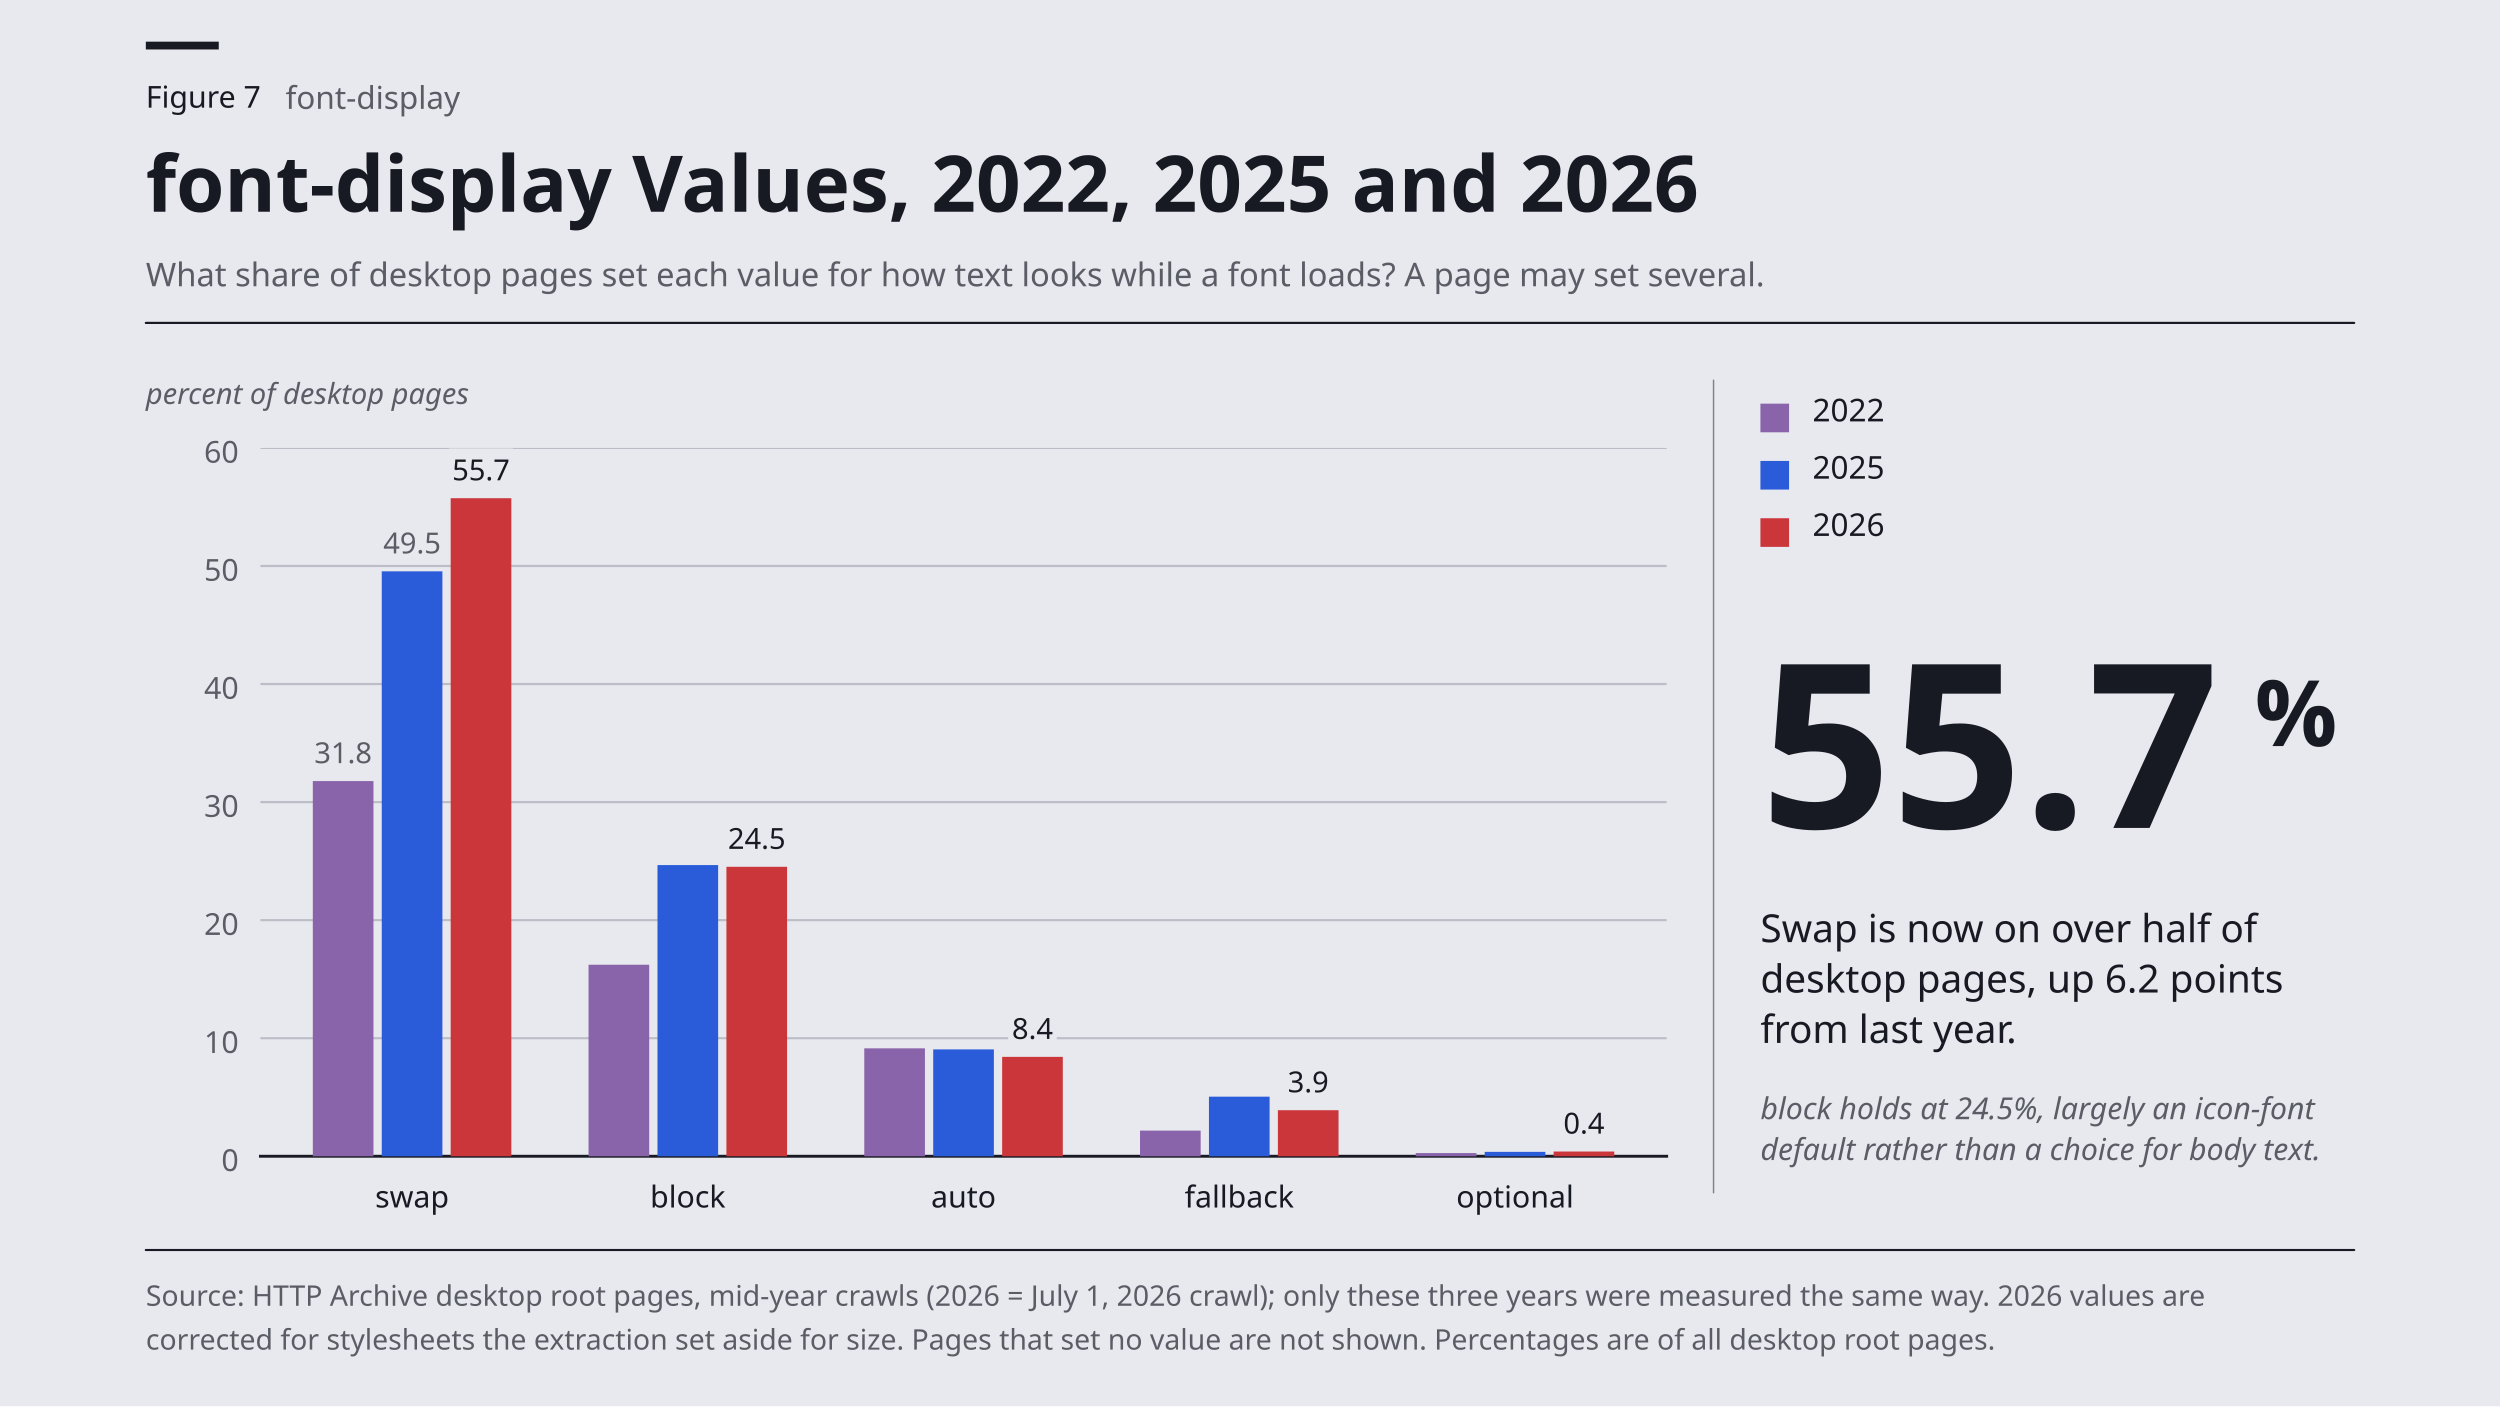
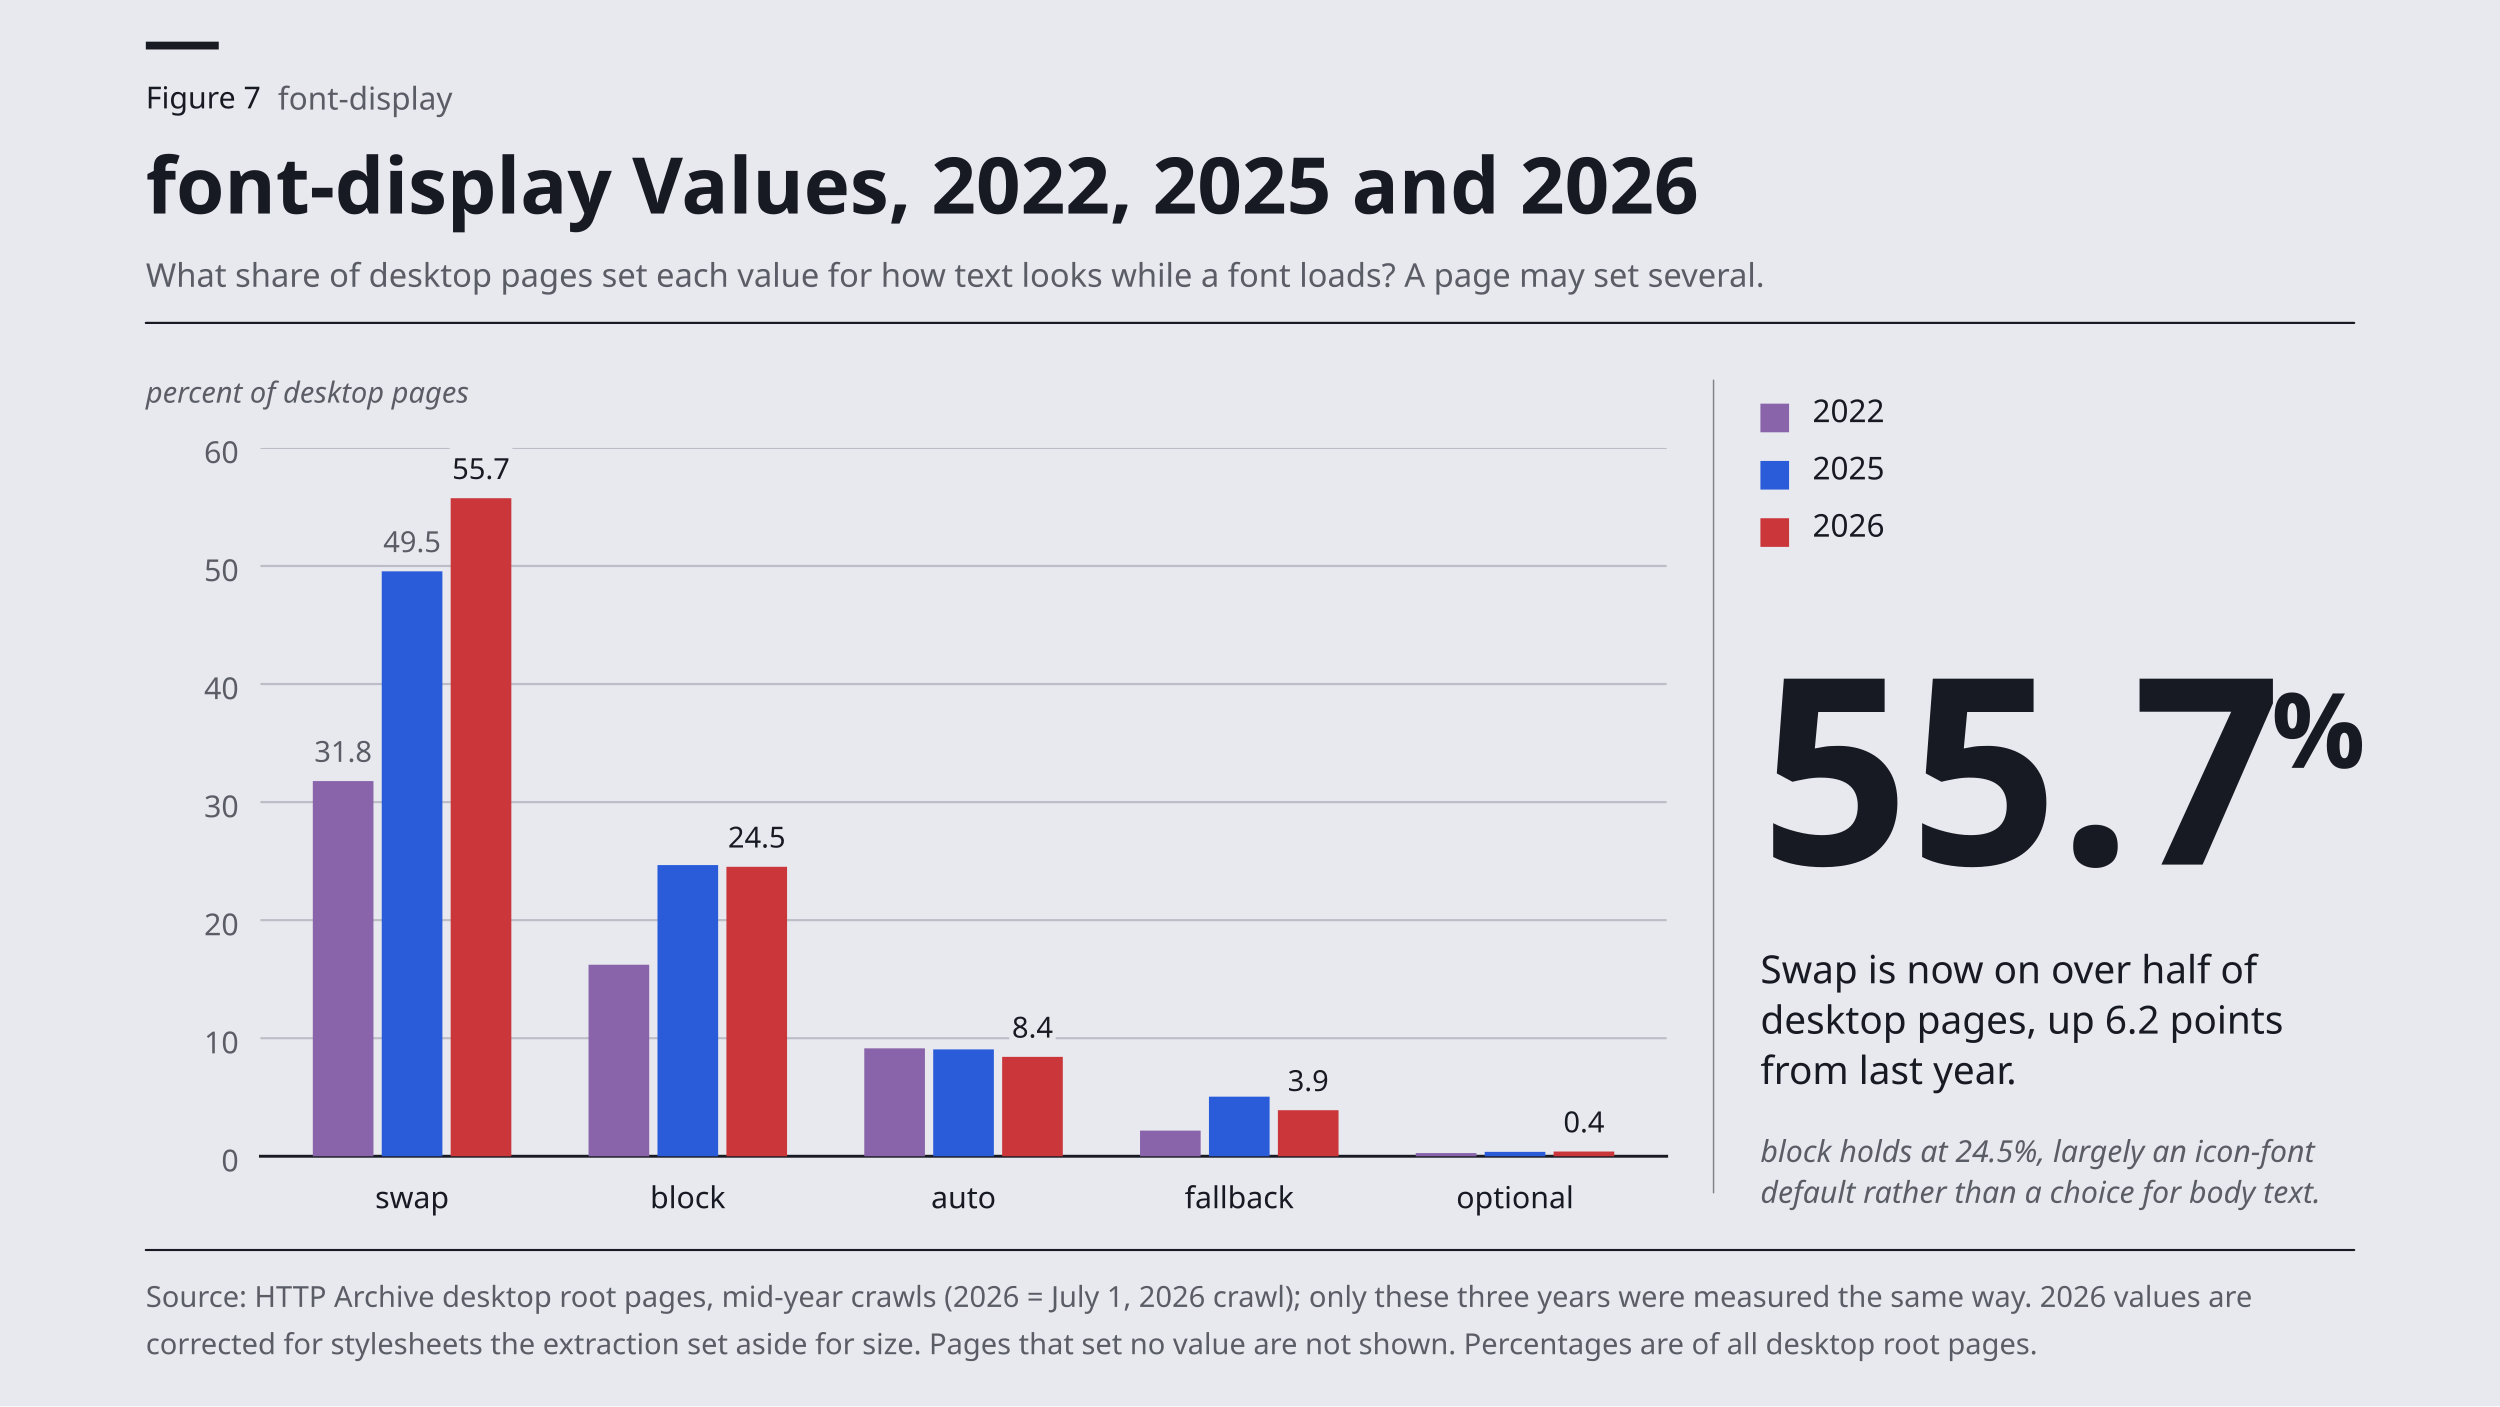
<svg xmlns="http://www.w3.org/2000/svg" width="691.2pt" height="388.8pt" viewBox="0 0 691.2 388.8" version="1.1" data-denominator="pages">
  <defs>
    <style type="text/css">*{stroke-linejoin: round; stroke-linecap: butt}</style>
  </defs>
  <g id="figure_1">
    <g id="patch_1">
      <path d="M 0 388.8  L 691.2 388.8  L 691.2 0  L 0 0  z " style="fill: #e7e9ee" />
    </g>
    <g id="axes_1">
      <g id="patch_2">
        <path d="M 72 319.68  L 460.8 319.68  L 460.8 123.84  L 72 123.84  z " style="fill: #e7e9ee" />
      </g>
      <g id="matplotlib.axis_1">
        <g id="xtick_1">
          <g id="line2d_1" />
          <g id="text_1">
-             <text style="font-size: 8.37px; font-family: 'Schibsted Grotesk'; text-anchor: middle; fill: #181a23" x="113.929" y="333.854" transform="rotate(-0 113.9294 333.8538)">swap</text>
+             <text style="font-size: 8.37px; font-family: 'Hanken Grotesk'; text-anchor: middle; fill: #181a23" x="113.929" y="334.05" transform="rotate(-0 113.9294 334.05)">swap</text>
          </g>
        </g>
        <g id="xtick_2">
          <g id="line2d_2" />
          <g id="text_2">
-             <text style="font-size: 8.37px; font-family: 'Schibsted Grotesk'; text-anchor: middle; fill: #181a23" x="190.165" y="333.854" transform="rotate(-0 190.1647 333.8538)">block</text>
+             <text style="font-size: 8.37px; font-family: 'Hanken Grotesk'; text-anchor: middle; fill: #181a23" x="190.165" y="334.05" transform="rotate(-0 190.1647 334.05)">block</text>
          </g>
        </g>
        <g id="xtick_3">
          <g id="line2d_3" />
          <g id="text_3">
-             <text style="font-size: 8.37px; font-family: 'Schibsted Grotesk'; text-anchor: middle; fill: #181a23" x="266.4" y="333.854" transform="rotate(-0 266.4 333.8538)">auto</text>
+             <text style="font-size: 8.37px; font-family: 'Hanken Grotesk'; text-anchor: middle; fill: #181a23" x="266.4" y="334.05" transform="rotate(-0 266.4 334.05)">auto</text>
          </g>
        </g>
        <g id="xtick_4">
          <g id="line2d_4" />
          <g id="text_4">
-             <text style="font-size: 8.37px; font-family: 'Schibsted Grotesk'; text-anchor: middle; fill: #181a23" x="342.635" y="333.854" transform="rotate(-0 342.6353 333.8538)">fallback</text>
+             <text style="font-size: 8.37px; font-family: 'Hanken Grotesk'; text-anchor: middle; fill: #181a23" x="342.635" y="334.05" transform="rotate(-0 342.6353 334.05)">fallback</text>
          </g>
        </g>
        <g id="xtick_5">
          <g id="line2d_5" />
          <g id="text_5">
-             <text style="font-size: 8.37px; font-family: 'Schibsted Grotesk'; text-anchor: middle; fill: #181a23" x="418.871" y="333.854" transform="rotate(-0 418.8706 333.8538)">optional</text>
+             <text style="font-size: 8.37px; font-family: 'Hanken Grotesk'; text-anchor: middle; fill: #181a23" x="418.871" y="334.05" transform="rotate(-0 418.8706 334.05)">optional</text>
          </g>
        </g>
      </g>
      <g id="matplotlib.axis_2">
        <g id="ytick_1">
          <g id="line2d_6">
-             <path d="M 72 319.68  L 460.8 319.68  " clip-path="url(#pa1ba1f07e9)" style="fill: none; stroke: #bcbdc6; stroke-width: 0.6; stroke-linecap: round" />
+             <path d="M 72 319.68  L 460.8 319.68  " clip-path="url(#pa194bdd29e)" style="fill: none; stroke: #bcbdc6; stroke-width: 0.6; stroke-linecap: round" />
          </g>
          <g id="line2d_7" />
          <g id="text_6">
-             <text style="font-size: 8.37px; font-family: 'Schibsted Grotesk'; text-anchor: end; fill: #5b5d66" x="66" y="323.767" transform="rotate(-0 66 323.7669)">0</text>
+             <text style="font-size: 8.37px; font-family: 'Hanken Grotesk'; text-anchor: end; fill: #5b5d66" x="66" y="323.865" transform="rotate(-0 66 323.865)">0</text>
          </g>
        </g>
        <g id="ytick_2">
          <g id="line2d_8">
-             <path d="M 72 287.04  L 460.8 287.04  " clip-path="url(#pa1ba1f07e9)" style="fill: none; stroke: #bcbdc6; stroke-width: 0.6; stroke-linecap: round" />
+             <path d="M 72 287.04  L 460.8 287.04  " clip-path="url(#pa194bdd29e)" style="fill: none; stroke: #bcbdc6; stroke-width: 0.6; stroke-linecap: round" />
          </g>
          <g id="line2d_9" />
          <g id="text_7">
-             <text style="font-size: 8.37px; font-family: 'Schibsted Grotesk'; text-anchor: end; fill: #5b5d66" x="66" y="291.127" transform="rotate(-0 66 291.1269)">10</text>
+             <text style="font-size: 8.37px; font-family: 'Hanken Grotesk'; text-anchor: end; fill: #5b5d66" x="66" y="291.225" transform="rotate(-0 66 291.225)">10</text>
          </g>
        </g>
        <g id="ytick_3">
          <g id="line2d_10">
-             <path d="M 72 254.4  L 460.8 254.4  " clip-path="url(#pa1ba1f07e9)" style="fill: none; stroke: #bcbdc6; stroke-width: 0.6; stroke-linecap: round" />
+             <path d="M 72 254.4  L 460.8 254.4  " clip-path="url(#pa194bdd29e)" style="fill: none; stroke: #bcbdc6; stroke-width: 0.6; stroke-linecap: round" />
          </g>
          <g id="line2d_11" />
          <g id="text_8">
-             <text style="font-size: 8.37px; font-family: 'Schibsted Grotesk'; text-anchor: end; fill: #5b5d66" x="66" y="258.487" transform="rotate(-0 66 258.4869)">20</text>
+             <text style="font-size: 8.37px; font-family: 'Hanken Grotesk'; text-anchor: end; fill: #5b5d66" x="66" y="258.585" transform="rotate(-0 66 258.585)">20</text>
          </g>
        </g>
        <g id="ytick_4">
          <g id="line2d_12">
-             <path d="M 72 221.76  L 460.8 221.76  " clip-path="url(#pa1ba1f07e9)" style="fill: none; stroke: #bcbdc6; stroke-width: 0.6; stroke-linecap: round" />
+             <path d="M 72 221.76  L 460.8 221.76  " clip-path="url(#pa194bdd29e)" style="fill: none; stroke: #bcbdc6; stroke-width: 0.6; stroke-linecap: round" />
          </g>
          <g id="line2d_13" />
          <g id="text_9">
-             <text style="font-size: 8.37px; font-family: 'Schibsted Grotesk'; text-anchor: end; fill: #5b5d66" x="66" y="225.847" transform="rotate(-0 66 225.8469)">30</text>
+             <text style="font-size: 8.37px; font-family: 'Hanken Grotesk'; text-anchor: end; fill: #5b5d66" x="66" y="225.945" transform="rotate(-0 66 225.945)">30</text>
          </g>
        </g>
        <g id="ytick_5">
          <g id="line2d_14">
-             <path d="M 72 189.12  L 460.8 189.12  " clip-path="url(#pa1ba1f07e9)" style="fill: none; stroke: #bcbdc6; stroke-width: 0.6; stroke-linecap: round" />
+             <path d="M 72 189.12  L 460.8 189.12  " clip-path="url(#pa194bdd29e)" style="fill: none; stroke: #bcbdc6; stroke-width: 0.6; stroke-linecap: round" />
          </g>
          <g id="line2d_15" />
          <g id="text_10">
-             <text style="font-size: 8.37px; font-family: 'Schibsted Grotesk'; text-anchor: end; fill: #5b5d66" x="66" y="193.207" transform="rotate(-0 66 193.2069)">40</text>
+             <text style="font-size: 8.37px; font-family: 'Hanken Grotesk'; text-anchor: end; fill: #5b5d66" x="66" y="193.305" transform="rotate(-0 66 193.305)">40</text>
          </g>
        </g>
        <g id="ytick_6">
          <g id="line2d_16">
-             <path d="M 72 156.48  L 460.8 156.48  " clip-path="url(#pa1ba1f07e9)" style="fill: none; stroke: #bcbdc6; stroke-width: 0.6; stroke-linecap: round" />
+             <path d="M 72 156.48  L 460.8 156.48  " clip-path="url(#pa194bdd29e)" style="fill: none; stroke: #bcbdc6; stroke-width: 0.6; stroke-linecap: round" />
          </g>
          <g id="line2d_17" />
          <g id="text_11">
-             <text style="font-size: 8.37px; font-family: 'Schibsted Grotesk'; text-anchor: end; fill: #5b5d66" x="66" y="160.567" transform="rotate(-0 66 160.5669)">50</text>
+             <text style="font-size: 8.37px; font-family: 'Hanken Grotesk'; text-anchor: end; fill: #5b5d66" x="66" y="160.665" transform="rotate(-0 66 160.665)">50</text>
          </g>
        </g>
        <g id="ytick_7">
          <g id="line2d_18">
-             <path d="M 72 123.84  L 460.8 123.84  " clip-path="url(#pa1ba1f07e9)" style="fill: none; stroke: #bcbdc6; stroke-width: 0.6; stroke-linecap: round" />
+             <path d="M 72 123.84  L 460.8 123.84  " clip-path="url(#pa194bdd29e)" style="fill: none; stroke: #bcbdc6; stroke-width: 0.6; stroke-linecap: round" />
          </g>
          <g id="line2d_19" />
          <g id="text_12">
-             <text style="font-size: 8.37px; font-family: 'Schibsted Grotesk'; text-anchor: end; fill: #5b5d66" x="66" y="127.927" transform="rotate(-0 66 127.9269)">60</text>
+             <text style="font-size: 8.37px; font-family: 'Hanken Grotesk'; text-anchor: end; fill: #5b5d66" x="66" y="128.025" transform="rotate(-0 66 128.025)">60</text>
          </g>
        </g>
      </g>
      <g id="patch_3">
        <path d="M 72 319.68  L 460.8 319.68  " style="fill: none; stroke: #181a23; stroke-width: 0.8; stroke-linejoin: miter; stroke-linecap: square" />
      </g>
      <g id="patch_4">
-         <path d="M 86.485 319.68  L 103.256 319.68  L 103.256 215.95  L 86.485 215.95  z " clip-path="url(#pa1ba1f07e9)" style="fill: #8a64ab" />
+         <path d="M 86.485 319.68  L 103.256 319.68  L 103.256 215.95  L 86.485 215.95  z " clip-path="url(#pa194bdd29e)" style="fill: #8a64ab" />
      </g>
      <g id="patch_5">
-         <path d="M 162.72 319.68  L 179.492 319.68  L 179.492 266.738  L 162.72 266.738  z " clip-path="url(#pa1ba1f07e9)" style="fill: #8a64ab" />
+         <path d="M 162.72 319.68  L 179.492 319.68  L 179.492 266.738  L 162.72 266.738  z " clip-path="url(#pa194bdd29e)" style="fill: #8a64ab" />
      </g>
      <g id="patch_6">
-         <path d="M 238.955 319.68  L 255.727 319.68  L 255.727 289.847  L 238.955 289.847  z " clip-path="url(#pa1ba1f07e9)" style="fill: #8a64ab" />
+         <path d="M 238.955 319.68  L 255.727 319.68  L 255.727 289.847  L 238.955 289.847  z " clip-path="url(#pa194bdd29e)" style="fill: #8a64ab" />
      </g>
      <g id="patch_7">
-         <path d="M 315.191 319.68  L 331.962 319.68  L 331.962 312.597  L 315.191 312.597  z " clip-path="url(#pa1ba1f07e9)" style="fill: #8a64ab" />
+         <path d="M 315.191 319.68  L 331.962 319.68  L 331.962 312.597  L 315.191 312.597  z " clip-path="url(#pa194bdd29e)" style="fill: #8a64ab" />
      </g>
      <g id="patch_8">
-         <path d="M 391.426 319.68  L 408.198 319.68  L 408.198 318.799  L 391.426 318.799  z " clip-path="url(#pa1ba1f07e9)" style="fill: #8a64ab" />
+         <path d="M 391.426 319.68  L 408.198 319.68  L 408.198 318.799  L 391.426 318.799  z " clip-path="url(#pa194bdd29e)" style="fill: #8a64ab" />
      </g>
      <g id="text_13">
        <g id="patch_9">
-           <path d="M 86.803 214.034  L 102.938 214.034  L 102.938 202.187  L 86.803 202.187  z " style="fill: #e7e9ee" />
-         </g>
-         <text style="font-size: 8.035px; font-family: 'Schibsted Grotesk'; text-anchor: middle; fill: #5b5d66" x="94.871" y="210.999" transform="rotate(-0 94.87059 210.9985)">31.8</text>
+           <path d="M 86.193 214.034  L 103.549 214.034  L 103.549 201.636  L 86.193 201.636  z " style="fill: #e7e9ee" />
+         </g>
+         <text style="font-size: 8.035px; font-family: 'Hanken Grotesk'; text-anchor: middle; fill: #5b5d66" x="94.871" y="210.635" transform="rotate(-0 94.87059 210.6354)">31.8</text>
      </g>
      <g id="patch_10">
-         <path d="M 105.544 319.68  L 122.315 319.68  L 122.315 157.953  L 105.544 157.953  z " clip-path="url(#pa1ba1f07e9)" style="fill: #2a5cda" />
+         <path d="M 105.544 319.68  L 122.315 319.68  L 122.315 157.953  L 105.544 157.953  z " clip-path="url(#pa194bdd29e)" style="fill: #2a5cda" />
      </g>
      <g id="patch_11">
-         <path d="M 181.779 319.68  L 198.551 319.68  L 198.551 239.166  L 181.779 239.166  z " clip-path="url(#pa1ba1f07e9)" style="fill: #2a5cda" />
+         <path d="M 181.779 319.68  L 198.551 319.68  L 198.551 239.166  L 181.779 239.166  z " clip-path="url(#pa194bdd29e)" style="fill: #2a5cda" />
      </g>
      <g id="patch_12">
-         <path d="M 258.014 319.68  L 274.786 319.68  L 274.786 290.14  L 258.014 290.14  z " clip-path="url(#pa1ba1f07e9)" style="fill: #2a5cda" />
+         <path d="M 258.014 319.68  L 274.786 319.68  L 274.786 290.14  L 258.014 290.14  z " clip-path="url(#pa194bdd29e)" style="fill: #2a5cda" />
      </g>
      <g id="patch_13">
-         <path d="M 334.249 319.68  L 351.021 319.68  L 351.021 303.206  L 334.249 303.206  z " clip-path="url(#pa1ba1f07e9)" style="fill: #2a5cda" />
+         <path d="M 334.249 319.68  L 351.021 319.68  L 351.021 303.206  L 334.249 303.206  z " clip-path="url(#pa194bdd29e)" style="fill: #2a5cda" />
      </g>
      <g id="patch_14">
-         <path d="M 410.485 319.68  L 427.256 319.68  L 427.256 318.473  L 410.485 318.473  z " clip-path="url(#pa1ba1f07e9)" style="fill: #2a5cda" />
+         <path d="M 410.485 319.68  L 427.256 319.68  L 427.256 318.473  L 410.485 318.473  z " clip-path="url(#pa194bdd29e)" style="fill: #2a5cda" />
      </g>
      <g id="text_14">
        <g id="patch_15">
-           <path d="M 104.954 156.037  L 122.904 156.037  L 122.904 144.19  L 104.954 144.19  z " style="fill: #e7e9ee" />
-         </g>
-         <text style="font-size: 8.035px; font-family: 'Schibsted Grotesk'; text-anchor: middle; fill: #5b5d66" x="113.929" y="153.001" transform="rotate(-0 113.9294 153.0015)">49.5</text>
+           <path d="M 105.251 156.037  L 122.607 156.037  L 122.607 143.639  L 105.251 143.639  z " style="fill: #e7e9ee" />
+         </g>
+         <text style="font-size: 8.035px; font-family: 'Hanken Grotesk'; text-anchor: middle; fill: #5b5d66" x="113.929" y="152.638" transform="rotate(-0 113.9294 152.6384)">49.5</text>
      </g>
      <g id="patch_16">
-         <path d="M 124.602 319.68  L 141.374 319.68  L 141.374 137.745  L 124.602 137.745  z " clip-path="url(#pa1ba1f07e9)" style="fill: #ca363a" />
+         <path d="M 124.602 319.68  L 141.374 319.68  L 141.374 137.745  L 124.602 137.745  z " clip-path="url(#pa194bdd29e)" style="fill: #ca363a" />
      </g>
      <g id="patch_17">
-         <path d="M 200.838 319.68  L 217.609 319.68  L 217.609 239.647  L 200.838 239.647  z " clip-path="url(#pa1ba1f07e9)" style="fill: #ca363a" />
+         <path d="M 200.838 319.68  L 217.609 319.68  L 217.609 239.647  L 200.838 239.647  z " clip-path="url(#pa194bdd29e)" style="fill: #ca363a" />
      </g>
      <g id="patch_18">
-         <path d="M 277.073 319.68  L 293.845 319.68  L 293.845 292.197  L 277.073 292.197  z " clip-path="url(#pa1ba1f07e9)" style="fill: #ca363a" />
+         <path d="M 277.073 319.68  L 293.845 319.68  L 293.845 292.197  L 277.073 292.197  z " clip-path="url(#pa194bdd29e)" style="fill: #ca363a" />
      </g>
      <g id="patch_19">
-         <path d="M 353.308 319.68  L 370.08 319.68  L 370.08 306.95  L 353.308 306.95  z " clip-path="url(#pa1ba1f07e9)" style="fill: #ca363a" />
+         <path d="M 353.308 319.68  L 370.08 319.68  L 370.08 306.95  L 353.308 306.95  z " clip-path="url(#pa194bdd29e)" style="fill: #ca363a" />
      </g>
      <g id="patch_20">
-         <path d="M 429.544 319.68  L 446.315 319.68  L 446.315 318.374  L 429.544 318.374  z " clip-path="url(#pa1ba1f07e9)" style="fill: #ca363a" />
+         <path d="M 429.544 319.68  L 446.315 319.68  L 446.315 318.374  L 429.544 318.374  z " clip-path="url(#pa194bdd29e)" style="fill: #ca363a" />
      </g>
      <g id="text_15">
        <g id="patch_21">
-           <path d="M 124.165 135.829  L 141.811 135.829  L 141.811 123.982  L 124.165 123.982  z " style="fill: #e7e9ee" />
-         </g>
-         <text style="font-weight: 500; font-size: 8.035px; font-family: 'Schibsted Grotesk'; text-anchor: middle; fill: #181a23" x="132.988" y="132.793" transform="rotate(-0 132.9882 132.7931)">55.7</text>
+           <path d="M 124.31 135.829  L 141.666 135.829  L 141.666 123.431  L 124.31 123.431  z " style="fill: #e7e9ee" />
+         </g>
+         <text style="font-weight: 500; font-size: 8.035px; font-family: 'Hanken Grotesk'; text-anchor: middle; fill: #181a23" x="132.988" y="132.43" transform="rotate(-0 132.9882 132.43)">55.7</text>
      </g>
      <g id="text_16">
        <g id="patch_22">
-           <path d="M 200.181 237.731  L 218.266 237.731  L 218.266 225.884  L 200.181 225.884  z " style="fill: #e7e9ee" />
-         </g>
-         <text style="font-weight: 500; font-size: 8.035px; font-family: 'Schibsted Grotesk'; text-anchor: middle; fill: #181a23" x="209.224" y="234.695" transform="rotate(-0 209.2235 234.6951)">24.5</text>
+           <path d="M 200.546 237.731  L 217.902 237.731  L 217.902 225.333  L 200.546 225.333  z " style="fill: #e7e9ee" />
+         </g>
+         <text style="font-weight: 500; font-size: 8.035px; font-family: 'Hanken Grotesk'; text-anchor: middle; fill: #181a23" x="209.224" y="234.332" transform="rotate(-0 209.2235 234.3321)">24.5</text>
      </g>
      <g id="text_17">
        <g id="patch_23">
-           <path d="M 278.734 290.281  L 292.183 290.281  L 292.183 278.434  L 278.734 278.434  z " style="fill: #e7e9ee" />
-         </g>
-         <text style="font-weight: 500; font-size: 8.035px; font-family: 'Schibsted Grotesk'; text-anchor: middle; fill: #181a23" x="285.459" y="287.246" transform="rotate(-0 285.4588 287.2455)">8.4</text>
+           <path d="M 279.031 290.281  L 291.887 290.281  L 291.887 277.883  L 279.031 277.883  z " style="fill: #e7e9ee" />
+         </g>
+         <text style="font-weight: 500; font-size: 8.035px; font-family: 'Hanken Grotesk'; text-anchor: middle; fill: #181a23" x="285.459" y="286.882" transform="rotate(-0 285.4588 286.8825)">8.4</text>
      </g>
      <g id="text_18">
        <g id="patch_24">
-           <path d="M 354.915 305.035  L 368.473 305.035  L 368.473 293.188  L 354.915 293.188  z " style="fill: #e7e9ee" />
-         </g>
-         <text style="font-weight: 500; font-size: 8.035px; font-family: 'Schibsted Grotesk'; text-anchor: middle; fill: #181a23" x="361.694" y="301.999" transform="rotate(-0 361.6941 301.9988)">3.9</text>
+           <path d="M 355.266 305.035  L 368.122 305.035  L 368.122 292.636  L 355.266 292.636  z " style="fill: #e7e9ee" />
+         </g>
+         <text style="font-weight: 500; font-size: 8.035px; font-family: 'Hanken Grotesk'; text-anchor: middle; fill: #181a23" x="361.694" y="301.636" transform="rotate(-0 361.6941 301.6357)">3.9</text>
      </g>
      <g id="text_19">
        <g id="patch_25">
-           <path d="M 431.178 316.459  L 444.681 316.459  L 444.681 304.612  L 431.178 304.612  z " style="fill: #e7e9ee" />
-         </g>
-         <text style="font-weight: 500; font-size: 8.035px; font-family: 'Schibsted Grotesk'; text-anchor: middle; fill: #181a23" x="437.929" y="313.423" transform="rotate(-0 437.9294 313.4228)">0.4</text>
+           <path d="M 431.501 316.459  L 444.358 316.459  L 444.358 304.06  L 431.501 304.06  z " style="fill: #e7e9ee" />
+         </g>
+         <text style="font-weight: 500; font-size: 8.035px; font-family: 'Hanken Grotesk'; text-anchor: middle; fill: #181a23" x="437.929" y="313.06" transform="rotate(-0 437.9294 313.0597)">0.4</text>
      </g>
    </g>
    <g id="patch_26">
      <path d="M 40.32 13.68  L 60.48 13.68  L 60.48 11.52  L 40.32 11.52  z " style="fill: #181a23" />
    </g>
    <g id="patch_27">
      <path d="M 486.72 119.52  L 494.64 119.52  L 494.64 111.6  L 486.72 111.6  z " style="fill: #8a64ab" />
    </g>
    <g id="patch_28">
      <path d="M 486.72 135.36  L 494.64 135.36  L 494.64 127.44  L 486.72 127.44  z " style="fill: #2a5cda" />
    </g>
    <g id="patch_29">
      <path d="M 486.72 151.2  L 494.64 151.2  L 494.64 143.28  L 486.72 143.28  z " style="fill: #ca363a" />
    </g>
    <g id="line2d_20">
      <path d="M 40.32 89.28  L 650.88 89.28  " style="fill: none; stroke: #181a23; stroke-width: 0.6; stroke-linecap: round" />
    </g>
    <g id="line2d_21">
      <path d="M 40.32 345.6  L 650.88 345.6  " style="fill: none; stroke: #181a23; stroke-width: 0.6; stroke-linecap: round" />
    </g>
    <g id="line2d_22">
      <path d="M 473.76 105.12  L 473.76 329.76  " style="fill: none; stroke: #181a23; stroke-opacity: 0.5; stroke-width: 0.4; stroke-linecap: round" />
    </g>
    <g id="text_20">
-       <text style="font-weight: 500; font-size: 8.37px; font-family: 'Schibsted Grotesk'; text-anchor: start; fill: #181a23" x="40.32" y="29.774" transform="rotate(-0 40.32 29.77383)">Figure 7</text>
+       <text style="font-weight: 500; font-size: 8.37px; font-family: 'Hanken Grotesk'; text-anchor: start; fill: #181a23" x="40.32" y="29.97" transform="rotate(-0 40.32 29.97)">Figure 7</text>
    </g>
    <g id="text_21">
-       <text style="font-size: 8.705px; font-family: 'Schibsted Grotesk'; text-anchor: start; fill: #5b5d66" x="78.93" y="30.101" transform="rotate(-0 78.93 30.10078)">font-display</text>
+       <text style="font-size: 8.705px; font-family: 'Hanken Grotesk'; text-anchor: start; fill: #5b5d66" x="76.815" y="30.305" transform="rotate(-0 76.815 30.3048)">font-display</text>
    </g>
    <g id="text_22">
-       <text style="font-weight: 600; font-size: 21.6px; font-family: 'Schibsted Grotesk'; text-anchor: start; fill: #181a23" x="40.32" y="58.534" transform="rotate(-0 40.32 58.53375)">font-display Values, 2022, 2025 and 2026</text>
+       <text style="font-weight: 600; font-size: 21.6px; font-family: 'Hanken Grotesk'; text-anchor: start; fill: #181a23" x="40.32" y="59.04" transform="rotate(-0 40.32 59.04)">font-display Values, 2022, 2025 and 2026</text>
    </g>
    <g id="text_23">
-       <text style="font-size: 9.04px; font-family: 'Schibsted Grotesk'; text-anchor: start; fill: #5b5d66" x="40.32" y="79.139" transform="rotate(-0 40.32 79.13913)">What share of desktop pages set each value for how text looks while a font loads? A page may set several.</text>
+       <text style="font-size: 9.04px; font-family: 'Hanken Grotesk'; text-anchor: start; fill: #5b5d66" x="40.32" y="79.294" transform="rotate(-0 40.32 79.29444)">What share of desktop pages set each value for how text looks while a font loads? A page may set several.</text>
    </g>
    <g id="text_24">
-       <text style="font-style: italic; font-size: 8.035px; font-family: 'Schibsted Grotesk'; text-anchor: start; fill: #5b5d66" x="40.32" y="111.688" transform="rotate(-0 40.32 111.6884)">percent of desktop pages</text>
+       <text style="font-style: italic; font-size: 8.035px; font-family: 'Hanken Grotesk'; text-anchor: start; fill: #5b5d66" x="40.32" y="111.325" transform="rotate(-0 40.32 111.3253)">percent of desktop pages</text>
    </g>
    <g id="text_25">
-       <text style="font-size: 8.705px; font-family: 'Schibsted Grotesk'; text-anchor: start; fill: #181a23" x="501.12" y="116.501" transform="rotate(-0 501.12 116.5008)">2022</text>
+       <text style="font-size: 8.705px; font-family: 'Hanken Grotesk'; text-anchor: start; fill: #181a23" x="501.12" y="116.705" transform="rotate(-0 501.12 116.7048)">2022</text>
    </g>
    <g id="text_26">
-       <text style="font-size: 8.705px; font-family: 'Schibsted Grotesk'; text-anchor: start; fill: #181a23" x="501.12" y="132.341" transform="rotate(-0 501.12 132.3408)">2025</text>
+       <text style="font-size: 8.705px; font-family: 'Hanken Grotesk'; text-anchor: start; fill: #181a23" x="501.12" y="132.545" transform="rotate(-0 501.12 132.5448)">2025</text>
    </g>
    <g id="text_27">
-       <text style="font-size: 8.705px; font-family: 'Schibsted Grotesk'; text-anchor: start; fill: #181a23" x="501.12" y="148.181" transform="rotate(-0 501.12 148.1808)">2026</text>
+       <text style="font-size: 8.705px; font-family: 'Hanken Grotesk'; text-anchor: start; fill: #181a23" x="501.12" y="148.385" transform="rotate(-0 501.12 148.3848)">2026</text>
    </g>
    <g id="text_28">
-       <text style="font-weight: 700; font-size: 63.36px; font-family: 'Schibsted Grotesk'; text-anchor: start; fill: #181a23" x="486.72" y="228.915" transform="rotate(-0 486.72 228.915)">55.7</text>
+       <text style="font-weight: 700; font-size: 72px; font-family: 'Hanken Grotesk'; text-anchor: start; fill: #181a23" x="486.72" y="239.04" transform="rotate(-0 486.72 239.04)">55.7</text>
    </g>
    <g id="text_29">
-       <text style="font-weight: 700; font-size: 25.344px; font-family: 'Schibsted Grotesk'; text-anchor: start; fill: #181a23" x="623.392" y="206.272" transform="rotate(-0 623.3922 206.2723)">%</text>
+       <text style="font-weight: 700; font-size: 28.8px; font-family: 'Hanken Grotesk'; text-anchor: start; fill: #181a23" x="628.01" y="212.297" transform="rotate(-0 628.0104 212.2971)">%</text>
    </g>
    <g id="text_30">
-       <text style="font-size: 10.714px; font-family: 'Schibsted Grotesk'; text-anchor: start; fill: #181a23" x="486.72" y="260.491" transform="rotate(-0 486.72 260.4911)">Swap is now on over half of</text>
+       <text style="font-size: 10.714px; font-family: 'Hanken Grotesk'; text-anchor: start; fill: #181a23" x="486.72" y="271.846" transform="rotate(-0 486.72 271.8465)">Swap is now on over half of</text>
    </g>
    <g id="text_31">
-       <text style="font-size: 10.714px; font-family: 'Schibsted Grotesk'; text-anchor: start; fill: #181a23" x="486.72" y="274.419" transform="rotate(-0 486.72 274.4187)">desktop pages, up 6.2 points</text>
+       <text style="font-size: 10.714px; font-family: 'Hanken Grotesk'; text-anchor: start; fill: #181a23" x="486.72" y="285.774" transform="rotate(-0 486.72 285.7742)">desktop pages, up 6.2 points</text>
    </g>
    <g id="text_32">
-       <text style="font-size: 10.714px; font-family: 'Schibsted Grotesk'; text-anchor: start; fill: #181a23" x="486.72" y="288.346" transform="rotate(-0 486.72 288.3464)">from last year.</text>
+       <text style="font-size: 10.714px; font-family: 'Hanken Grotesk'; text-anchor: start; fill: #181a23" x="486.72" y="299.702" transform="rotate(-0 486.72 299.7019)">from last year.</text>
    </g>
    <g id="text_33">
-       <text style="font-style: italic; font-size: 8.37px; font-family: 'Schibsted Grotesk'; text-anchor: start; fill: #5b5d66" x="486.72" y="309.428" transform="rotate(-0 486.72 309.428)">block holds at 24.5%, largely an icon-font</text>
+       <text style="font-style: italic; font-size: 8.37px; font-family: 'Hanken Grotesk'; text-anchor: start; fill: #5b5d66" x="486.72" y="321.268" transform="rotate(-0 486.72 321.2676)">block holds at 24.5%, largely an icon-font</text>
    </g>
    <g id="text_34">
-       <text style="font-style: italic; font-size: 8.37px; font-family: 'Schibsted Grotesk'; text-anchor: start; fill: #5b5d66" x="486.72" y="320.728" transform="rotate(-0 486.72 320.7275)">default rather than a choice for body text.</text>
+       <text style="font-style: italic; font-size: 8.37px; font-family: 'Hanken Grotesk'; text-anchor: start; fill: #5b5d66" x="486.72" y="332.567" transform="rotate(-0 486.72 332.5671)">default rather than a choice for body text.</text>
    </g>
    <g id="text_35">
-       <text style="font-size: 7.855px; font-family: 'Schibsted Grotesk'; fill: #5b5d66" transform="translate(40.32 361.0216)">Source: HTTP Archive desktop root pages, mid-year crawls (2026 = July 1, 2026 crawl); only these three years were measured the same way. 2026 values are</text>
-       <text style="font-size: 7.855px; font-family: 'Schibsted Grotesk'; fill: #5b5d66" transform="translate(40.32 373.1419)">corrected for stylesheets the extraction set aside for size. Pages that set no value are not shown. Percentages are of all desktop root pages.</text>
+       <text style="font-size: 8.035px; font-family: 'Hanken Grotesk'; fill: #5b5d66" transform="translate(40.32 361.3368)">Source: HTTP Archive desktop root pages, mid-year crawls (2026 = July 1, 2026 crawl); only these three years were measured the same way. 2026 values are</text>
+       <text style="font-size: 8.035px; font-family: 'Hanken Grotesk'; fill: #5b5d66" transform="translate(40.32 374.4078)">corrected for stylesheets the extraction set aside for size. Pages that set no value are not shown. Percentages are of all desktop root pages.</text>
    </g>
  </g>
  <defs>
-     <clipPath id="pa1ba1f07e9">
+     <clipPath id="pa194bdd29e">
      <rect x="72" y="123.84" width="388.8" height="195.84" />
    </clipPath>
  </defs>
</svg>
